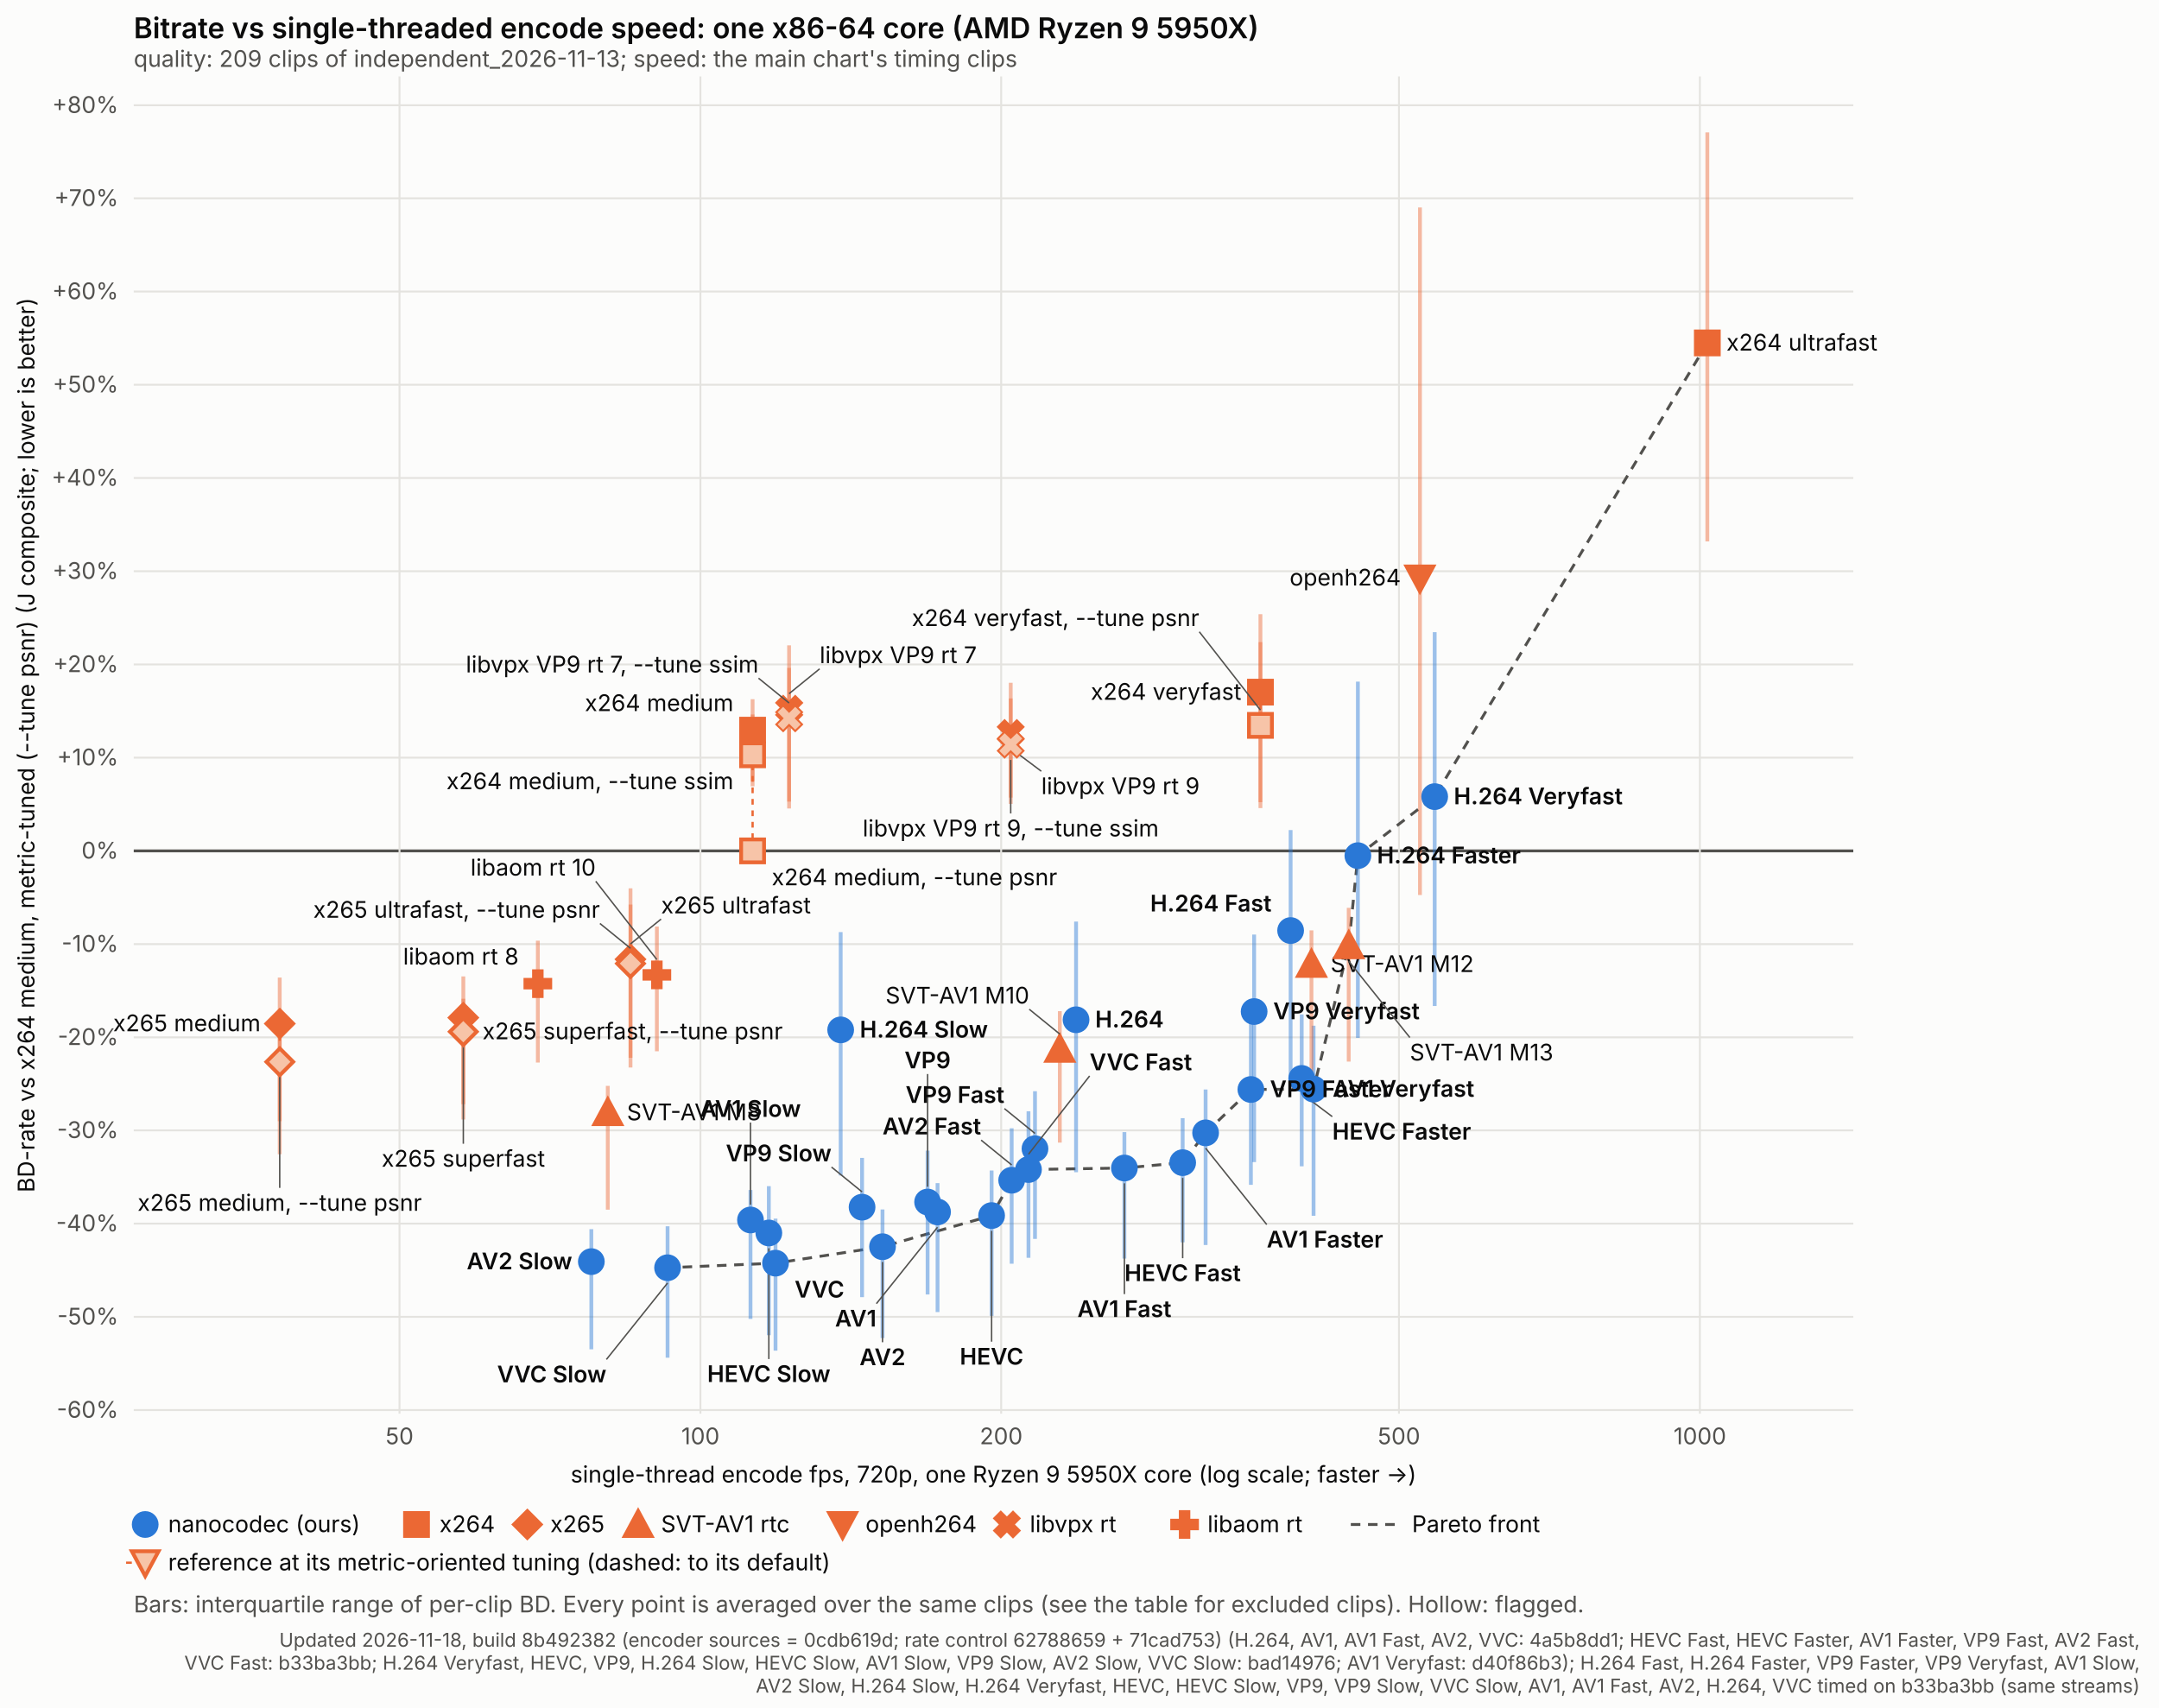
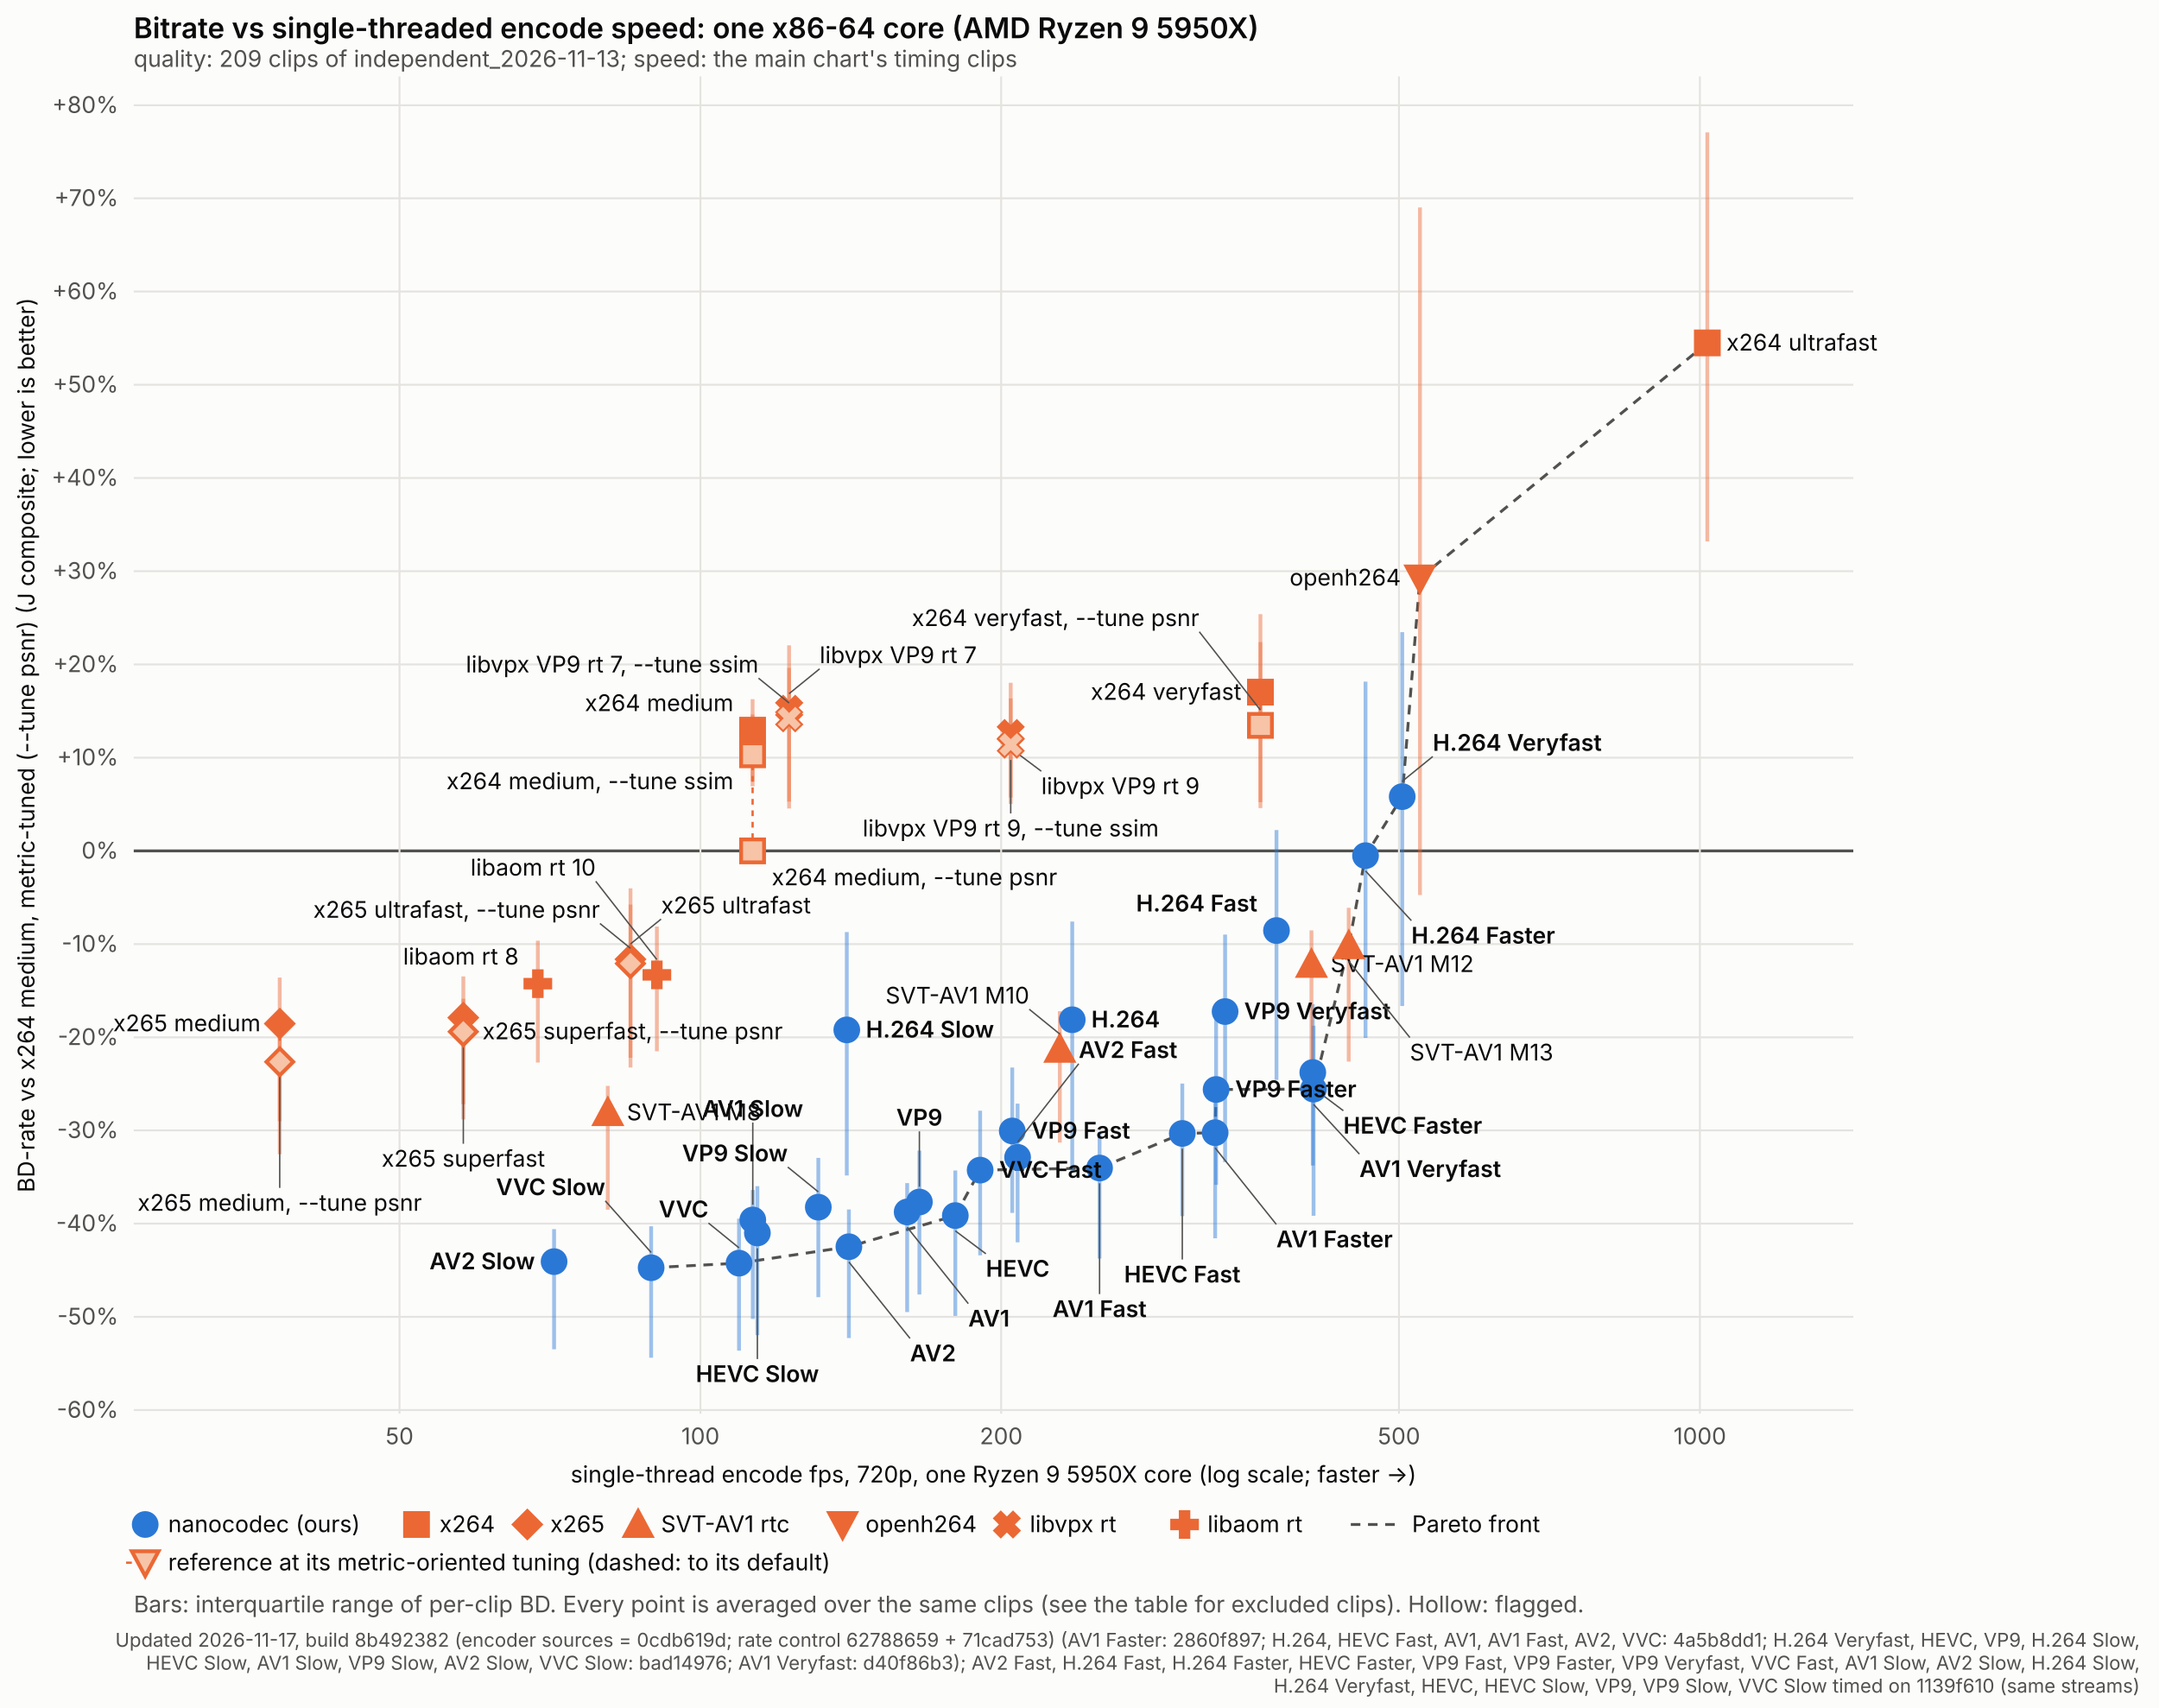
<svg xmlns="http://www.w3.org/2000/svg" viewBox="0 0 1130 894" width="1130" height="894" font-family="system-ui, -apple-system, Segoe UI, sans-serif" font-size="12">
  <rect width="1130" height="894" fill="#fcfcfb" />
  <text x="70" y="20" font-size="15" font-weight="600" fill="#0b0b0b">Bitrate vs single-threaded encode speed: one x86-64 core (AMD Ryzen 9 5950X)</text>
  <text x="70" y="35" fill="#52514e">quality: 209 clips of independent_2026-11-13; speed: the main chart's timing clips</text>
  <line x1="70" x2="970" y1="738.1" y2="738.1" stroke="#e4e3df" stroke-width="1" />
  <text x="62" y="742.1" text-anchor="end" fill="#52514e">-60%</text>
  <line x1="70" x2="970" y1="689.3" y2="689.3" stroke="#e4e3df" stroke-width="1" />
  <text x="62" y="693.3" text-anchor="end" fill="#52514e">-50%</text>
  <line x1="70" x2="970" y1="640.5" y2="640.5" stroke="#e4e3df" stroke-width="1" />
  <text x="62" y="644.5" text-anchor="end" fill="#52514e">-40%</text>
  <line x1="70" x2="970" y1="591.7" y2="591.7" stroke="#e4e3df" stroke-width="1" />
  <text x="62" y="595.7" text-anchor="end" fill="#52514e">-30%</text>
  <line x1="70" x2="970" y1="543.0" y2="543.0" stroke="#e4e3df" stroke-width="1" />
  <text x="62" y="547.0" text-anchor="end" fill="#52514e">-20%</text>
  <line x1="70" x2="970" y1="494.2" y2="494.2" stroke="#e4e3df" stroke-width="1" />
  <text x="62" y="498.2" text-anchor="end" fill="#52514e">-10%</text>
  <line x1="70" x2="970" y1="445.4" y2="445.4" stroke="#52514e" stroke-width="1.5" />
  <text x="62" y="449.4" text-anchor="end" fill="#52514e">0%</text>
  <line x1="70" x2="970" y1="396.6" y2="396.6" stroke="#e4e3df" stroke-width="1" />
  <text x="62" y="400.6" text-anchor="end" fill="#52514e">+10%</text>
  <line x1="70" x2="970" y1="347.8" y2="347.8" stroke="#e4e3df" stroke-width="1" />
  <text x="62" y="351.8" text-anchor="end" fill="#52514e">+20%</text>
  <line x1="70" x2="970" y1="299.0" y2="299.0" stroke="#e4e3df" stroke-width="1" />
  <text x="62" y="303.0" text-anchor="end" fill="#52514e">+30%</text>
  <line x1="70" x2="970" y1="250.2" y2="250.2" stroke="#e4e3df" stroke-width="1" />
  <text x="62" y="254.2" text-anchor="end" fill="#52514e">+40%</text>
  <line x1="70" x2="970" y1="201.4" y2="201.4" stroke="#e4e3df" stroke-width="1" />
  <text x="62" y="205.4" text-anchor="end" fill="#52514e">+50%</text>
  <line x1="70" x2="970" y1="152.6" y2="152.6" stroke="#e4e3df" stroke-width="1" />
  <text x="62" y="156.6" text-anchor="end" fill="#52514e">+60%</text>
  <line x1="70" x2="970" y1="103.8" y2="103.8" stroke="#e4e3df" stroke-width="1" />
  <text x="62" y="107.8" text-anchor="end" fill="#52514e">+70%</text>
  <line x1="70" x2="970" y1="55.1" y2="55.1" stroke="#e4e3df" stroke-width="1" />
  <text x="62" y="59.1" text-anchor="end" fill="#52514e">+80%</text>
  <line x1="209.1" x2="209.1" y1="40" y2="740" stroke="#e4e3df" />
  <text x="209.1" y="756" text-anchor="middle" fill="#52514e">50</text>
  <line x1="366.6" x2="366.6" y1="40" y2="740" stroke="#e4e3df" />
  <text x="366.6" y="756" text-anchor="middle" fill="#52514e">100</text>
  <line x1="524.0" x2="524.0" y1="40" y2="740" stroke="#e4e3df" />
  <text x="524.0" y="756" text-anchor="middle" fill="#52514e">200</text>
  <line x1="732.2" x2="732.2" y1="40" y2="740" stroke="#e4e3df" />
  <text x="732.2" y="756" text-anchor="middle" fill="#52514e">500</text>
  <line x1="889.7" x2="889.7" y1="40" y2="740" stroke="#e4e3df" />
  <text x="889.7" y="756" text-anchor="middle" fill="#52514e">1000</text>
  <text x="520.0" y="776" text-anchor="middle" fill="#0b0b0b">single-thread encode fps, 720p, one Ryzen 9 5950X core (log scale; faster →)</text>
  <text transform="translate(18,390.0) rotate(-90)" text-anchor="middle" fill="#0b0b0b">BD-rate vs x264 medium, metric-tuned (--tune psnr) (J composite; lower is better)</text>
-   <polyline points="893.6,179.5 750.9,417.0 710.7,447.9 705.9,495.1 687.5,570.1 654.7,570.3 631.0,593.0 619.0,608.6 588.5,611.4 538.3,612.2 529.5,617.8 519.0,636.3 461.9,652.6 405.9,661.2 349.4,663.6" fill="none" stroke="#52514e" stroke-width="1.5" stroke-dasharray="5 4" />
+   <polyline points="893.6,179.5 743.2,302.5 733.9,417.0 714.7,447.9 705.9,495.1 687.5,570.1 636.5,570.3 636.0,592.9 618.8,593.3 575.5,611.4 513.0,612.5 500.0,636.3 444.3,652.6 386.8,661.2 340.8,663.6" fill="none" stroke="#52514e" stroke-width="1.5" stroke-dasharray="5 4" />
  <line x1="393.9" y1="382.2" x2="393.9" y2="445.4" stroke="#eb6834" stroke-width="1.2" stroke-dasharray="3 3" />
  <line x1="659.7" y1="362.3" x2="659.7" y2="379.7" stroke="#eb6834" stroke-width="1.2" stroke-dasharray="3 3" />
  <line x1="393.9" y1="382.2" x2="393.9" y2="395.1" stroke="#eb6834" stroke-width="1.2" stroke-dasharray="3 3" />
  <line x1="330.0" y1="502.1" x2="330.0" y2="504.4" stroke="#eb6834" stroke-width="1.2" stroke-dasharray="3 3" />
  <line x1="242.5" y1="532.7" x2="242.5" y2="540.0" stroke="#eb6834" stroke-width="1.2" stroke-dasharray="3 3" />
  <line x1="146.4" y1="535.8" x2="146.4" y2="555.8" stroke="#eb6834" stroke-width="1.2" stroke-dasharray="3 3" />
  <line x1="413.0" y1="371.1" x2="413.0" y2="376.0" stroke="#eb6834" stroke-width="1.2" stroke-dasharray="3 3" />
  <line x1="529.0" y1="383.7" x2="529.0" y2="389.8" stroke="#eb6834" stroke-width="1.2" stroke-dasharray="3 3" />
  <line x1="393.9" x2="393.9" y1="445.4" y2="445.4" stroke="#eb6834" stroke-opacity="0.45" stroke-width="2" />
  <line x1="393.9" x2="393.9" y1="409.0" y2="366.0" stroke="#eb6834" stroke-opacity="0.45" stroke-width="2" />
-   <line x1="440.0" x2="440.0" y1="615.3" y2="487.9" stroke="#2a78d6" stroke-opacity="0.45" stroke-width="2" />
-   <line x1="563.2" x2="563.2" y1="613.6" y2="482.4" stroke="#2a78d6" stroke-opacity="0.45" stroke-width="2" />
-   <line x1="675.5" x2="675.5" y1="565.3" y2="434.5" stroke="#2a78d6" stroke-opacity="0.45" stroke-width="2" />
-   <line x1="710.7" x2="710.7" y1="543.3" y2="356.8" stroke="#2a78d6" stroke-opacity="0.45" stroke-width="2" />
-   <line x1="750.9" x2="750.9" y1="526.6" y2="330.9" stroke="#2a78d6" stroke-opacity="0.45" stroke-width="2" />
-   <line x1="402.4" x2="402.4" y1="698.9" y2="620.9" stroke="#2a78d6" stroke-opacity="0.45" stroke-width="2" />
-   <line x1="519.0" x2="519.0" y1="688.8" y2="612.7" stroke="#2a78d6" stroke-opacity="0.45" stroke-width="2" />
-   <line x1="619.0" x2="619.0" y1="650.3" y2="585.3" stroke="#2a78d6" stroke-opacity="0.45" stroke-width="2" />
-   <line x1="681.3" x2="681.3" y1="610.5" y2="531.0" stroke="#2a78d6" stroke-opacity="0.45" stroke-width="2" />
-   <line x1="392.8" x2="392.8" y1="690.4" y2="622.9" stroke="#2a78d6" stroke-opacity="0.45" stroke-width="2" />
-   <line x1="490.7" x2="490.7" y1="686.8" y2="619.3" stroke="#2a78d6" stroke-opacity="0.45" stroke-width="2" />
-   <line x1="588.5" x2="588.5" y1="658.8" y2="592.6" stroke="#2a78d6" stroke-opacity="0.45" stroke-width="2" />
-   <line x1="631.0" x2="631.0" y1="651.7" y2="570.3" stroke="#2a78d6" stroke-opacity="0.45" stroke-width="2" />
+   <line x1="443.2" x2="443.2" y1="615.3" y2="487.9" stroke="#2a78d6" stroke-opacity="0.45" stroke-width="2" />
+   <line x1="561.2" x2="561.2" y1="613.6" y2="482.4" stroke="#2a78d6" stroke-opacity="0.45" stroke-width="2" />
+   <line x1="668.1" x2="668.1" y1="565.3" y2="434.5" stroke="#2a78d6" stroke-opacity="0.45" stroke-width="2" />
+   <line x1="714.7" x2="714.7" y1="543.3" y2="356.8" stroke="#2a78d6" stroke-opacity="0.45" stroke-width="2" />
+   <line x1="733.9" x2="733.9" y1="526.6" y2="330.9" stroke="#2a78d6" stroke-opacity="0.45" stroke-width="2" />
+   <line x1="396.4" x2="396.4" y1="698.9" y2="620.9" stroke="#2a78d6" stroke-opacity="0.45" stroke-width="2" />
+   <line x1="500.0" x2="500.0" y1="688.8" y2="612.7" stroke="#2a78d6" stroke-opacity="0.45" stroke-width="2" />
+   <line x1="618.8" x2="618.8" y1="636.6" y2="567.2" stroke="#2a78d6" stroke-opacity="0.45" stroke-width="2" />
+   <line x1="687.1" x2="687.1" y1="610.1" y2="525.6" stroke="#2a78d6" stroke-opacity="0.45" stroke-width="2" />
+   <line x1="394.0" x2="394.0" y1="690.4" y2="622.9" stroke="#2a78d6" stroke-opacity="0.45" stroke-width="2" />
+   <line x1="474.8" x2="474.8" y1="686.8" y2="619.3" stroke="#2a78d6" stroke-opacity="0.45" stroke-width="2" />
+   <line x1="575.5" x2="575.5" y1="658.8" y2="592.6" stroke="#2a78d6" stroke-opacity="0.45" stroke-width="2" />
+   <line x1="636.0" x2="636.0" y1="648.2" y2="571.9" stroke="#2a78d6" stroke-opacity="0.45" stroke-width="2" />
  <line x1="687.5" x2="687.5" y1="636.4" y2="536.9" stroke="#2a78d6" stroke-opacity="0.45" stroke-width="2" />
-   <line x1="451.2" x2="451.2" y1="679.0" y2="606.1" stroke="#2a78d6" stroke-opacity="0.45" stroke-width="2" />
-   <line x1="485.5" x2="485.5" y1="677.6" y2="602.3" stroke="#2a78d6" stroke-opacity="0.45" stroke-width="2" />
-   <line x1="541.7" x2="541.7" y1="648.5" y2="571.2" stroke="#2a78d6" stroke-opacity="0.45" stroke-width="2" />
-   <line x1="654.7" x2="654.7" y1="620.2" y2="530.5" stroke="#2a78d6" stroke-opacity="0.45" stroke-width="2" />
-   <line x1="656.4" x2="656.4" y1="608.3" y2="489.2" stroke="#2a78d6" stroke-opacity="0.45" stroke-width="2" />
-   <line x1="309.5" x2="309.5" y1="706.3" y2="643.4" stroke="#2a78d6" stroke-opacity="0.45" stroke-width="2" />
-   <line x1="461.9" x2="461.9" y1="700.4" y2="633.1" stroke="#2a78d6" stroke-opacity="0.45" stroke-width="2" />
-   <line x1="529.5" x2="529.5" y1="661.5" y2="590.6" stroke="#2a78d6" stroke-opacity="0.45" stroke-width="2" />
-   <line x1="349.4" x2="349.4" y1="710.7" y2="641.9" stroke="#2a78d6" stroke-opacity="0.45" stroke-width="2" />
-   <line x1="405.9" x2="405.9" y1="707.0" y2="637.9" stroke="#2a78d6" stroke-opacity="0.45" stroke-width="2" />
-   <line x1="538.3" x2="538.3" y1="658.4" y2="581.7" stroke="#2a78d6" stroke-opacity="0.45" stroke-width="2" />
+   <line x1="428.3" x2="428.3" y1="679.0" y2="606.1" stroke="#2a78d6" stroke-opacity="0.45" stroke-width="2" />
+   <line x1="481.2" x2="481.2" y1="677.6" y2="602.3" stroke="#2a78d6" stroke-opacity="0.45" stroke-width="2" />
+   <line x1="529.8" x2="529.8" y1="634.9" y2="558.8" stroke="#2a78d6" stroke-opacity="0.45" stroke-width="2" />
+   <line x1="636.5" x2="636.5" y1="620.2" y2="530.5" stroke="#2a78d6" stroke-opacity="0.45" stroke-width="2" />
+   <line x1="641.2" x2="641.2" y1="608.3" y2="489.2" stroke="#2a78d6" stroke-opacity="0.45" stroke-width="2" />
+   <line x1="290.0" x2="290.0" y1="706.3" y2="643.4" stroke="#2a78d6" stroke-opacity="0.45" stroke-width="2" />
+   <line x1="444.3" x2="444.3" y1="700.4" y2="633.1" stroke="#2a78d6" stroke-opacity="0.45" stroke-width="2" />
+   <line x1="532.6" x2="532.6" y1="650.3" y2="577.7" stroke="#2a78d6" stroke-opacity="0.45" stroke-width="2" />
+   <line x1="340.8" x2="340.8" y1="710.7" y2="641.9" stroke="#2a78d6" stroke-opacity="0.45" stroke-width="2" />
+   <line x1="386.8" x2="386.8" y1="707.0" y2="637.9" stroke="#2a78d6" stroke-opacity="0.45" stroke-width="2" />
+   <line x1="513.0" x2="513.0" y1="657.1" y2="581.4" stroke="#2a78d6" stroke-opacity="0.45" stroke-width="2" />
  <line x1="743.2" x2="743.2" y1="468.5" y2="108.6" stroke="#eb6834" stroke-opacity="0.45" stroke-width="2" />
  <line x1="893.6" x2="893.6" y1="283.4" y2="69.3" stroke="#eb6834" stroke-opacity="0.45" stroke-width="2" />
  <line x1="659.7" x2="659.7" y1="419.9" y2="321.5" stroke="#eb6834" stroke-opacity="0.45" stroke-width="2" />
  <line x1="330.0" x2="330.0" y1="553.7" y2="465.0" stroke="#eb6834" stroke-opacity="0.45" stroke-width="2" />
  <line x1="242.5" x2="242.5" y1="578.0" y2="511.1" stroke="#eb6834" stroke-opacity="0.45" stroke-width="2" />
  <line x1="146.4" x2="146.4" y1="586.9" y2="511.7" stroke="#eb6834" stroke-opacity="0.45" stroke-width="2" />
  <line x1="318.1" x2="318.1" y1="633.2" y2="568.4" stroke="#eb6834" stroke-opacity="0.45" stroke-width="2" />
  <line x1="554.7" x2="554.7" y1="598.1" y2="529.3" stroke="#eb6834" stroke-opacity="0.45" stroke-width="2" />
  <line x1="686.4" x2="686.4" y1="561.5" y2="487.0" stroke="#eb6834" stroke-opacity="0.45" stroke-width="2" />
  <line x1="705.9" x2="705.9" y1="555.7" y2="475.2" stroke="#eb6834" stroke-opacity="0.45" stroke-width="2" />
  <line x1="413.0" x2="413.0" y1="419.6" y2="337.8" stroke="#eb6834" stroke-opacity="0.45" stroke-width="2" />
  <line x1="529.0" x2="529.0" y1="417.5" y2="357.4" stroke="#eb6834" stroke-opacity="0.45" stroke-width="2" />
  <line x1="281.5" x2="281.5" y1="556.2" y2="492.4" stroke="#eb6834" stroke-opacity="0.45" stroke-width="2" />
  <line x1="343.8" x2="343.8" y1="550.3" y2="485.0" stroke="#eb6834" stroke-opacity="0.45" stroke-width="2" />
  <line x1="659.7" x2="659.7" y1="423.0" y2="336.1" stroke="#eb6834" stroke-opacity="0.45" stroke-width="2" />
  <line x1="393.9" x2="393.9" y1="411.6" y2="374.0" stroke="#eb6834" stroke-opacity="0.45" stroke-width="2" />
  <line x1="330.0" x2="330.0" y1="558.8" y2="473.5" stroke="#eb6834" stroke-opacity="0.45" stroke-width="2" />
  <line x1="242.5" x2="242.5" y1="586.0" y2="522.8" stroke="#eb6834" stroke-opacity="0.45" stroke-width="2" />
  <line x1="146.4" x2="146.4" y1="604.2" y2="533.5" stroke="#eb6834" stroke-opacity="0.45" stroke-width="2" />
  <line x1="413.0" x2="413.0" y1="423.2" y2="349.6" stroke="#eb6834" stroke-opacity="0.45" stroke-width="2" />
  <line x1="529.0" x2="529.0" y1="420.8" y2="365.6" stroke="#eb6834" stroke-opacity="0.45" stroke-width="2" />
  <g>
    <rect x="387.9" y="439.4" width="12" height="12" fill="#f7c4a8" stroke="#eb6834" stroke-width="2" />
  </g>
  <text x="403.9" y="463.4" text-anchor="start" fill="#0b0b0b">x264 medium, --tune psnr</text>
  <g>
    <rect x="387.9" y="376.2" width="12" height="12" fill="#eb6834" stroke="#eb6834" stroke-width="2" />
  </g>
  <text x="383.9" y="372.2" text-anchor="end" fill="#0b0b0b">x264 medium</text>
  <g>
-     <circle cx="440.0" cy="539.1" r="6" fill="#2a78d6" stroke="#2a78d6" stroke-width="2" />
-   </g>
-   <text x="450.0" y="543.1" text-anchor="start" fill="#0b0b0b" font-weight="600">H.264 Slow</text>
-   <g>
-     <circle cx="563.2" cy="533.8" r="6" fill="#2a78d6" stroke="#2a78d6" stroke-width="2" />
-   </g>
-   <text x="573.2" y="537.8" text-anchor="start" fill="#0b0b0b" font-weight="600">H.264</text>
-   <g>
-     <circle cx="675.5" cy="487.1" r="6" fill="#2a78d6" stroke="#2a78d6" stroke-width="2" />
-   </g>
-   <text x="665.5" y="477.1" text-anchor="end" fill="#0b0b0b" font-weight="600">H.264 Fast</text>
-   <g>
-     <circle cx="710.7" cy="447.9" r="6" fill="#2a78d6" stroke="#2a78d6" stroke-width="2" />
-   </g>
-   <text x="720.7" y="451.9" text-anchor="start" fill="#0b0b0b" font-weight="600">H.264 Faster</text>
-   <g>
-     <circle cx="750.9" cy="417.0" r="6" fill="#2a78d6" stroke="#2a78d6" stroke-width="2" />
-   </g>
-   <text x="760.9" y="421.0" text-anchor="start" fill="#0b0b0b" font-weight="600">H.264 Veryfast</text>
-   <g>
-     <circle cx="402.4" cy="645.4" r="6" fill="#2a78d6" stroke="#2a78d6" stroke-width="2" />
-   </g>
-   <line x1="402.4" y1="653.4" x2="402.4" y2="711.4" stroke="#52514e" stroke-width="0.75" />
-   <text x="402.4" y="723.4" text-anchor="middle" fill="#0b0b0b" font-weight="600">HEVC Slow</text>
-   <g>
-     <circle cx="519.0" cy="636.3" r="6" fill="#2a78d6" stroke="#2a78d6" stroke-width="2" />
-   </g>
-   <line x1="519.0" y1="644.3" x2="519.0" y2="702.3" stroke="#52514e" stroke-width="0.75" />
-   <text x="519.0" y="714.3" text-anchor="middle" fill="#0b0b0b" font-weight="600">HEVC</text>
-   <g>
-     <circle cx="619.0" cy="608.6" r="6" fill="#2a78d6" stroke="#2a78d6" stroke-width="2" />
-   </g>
-   <line x1="619.0" y1="616.6" x2="619.0" y2="658.6" stroke="#52514e" stroke-width="0.75" />
-   <text x="619.0" y="670.6" text-anchor="middle" fill="#0b0b0b" font-weight="600">HEVC Fast</text>
-   <g>
-     <circle cx="681.3" cy="564.5" r="6" fill="#2a78d6" stroke="#2a78d6" stroke-width="2" />
-   </g>
-   <line x1="681.3" y1="572.5" x2="697.3" y2="584.5" stroke="#52514e" stroke-width="0.75" />
-   <text x="697.3" y="596.5" text-anchor="start" fill="#0b0b0b" font-weight="600">HEVC Faster</text>
-   <g>
-     <circle cx="392.8" cy="638.6" r="6" fill="#2a78d6" stroke="#2a78d6" stroke-width="2" />
-   </g>
-   <line x1="392.8" y1="630.6" x2="392.8" y2="587.6" stroke="#52514e" stroke-width="0.75" />
-   <text x="392.8" y="584.6" text-anchor="middle" fill="#0b0b0b" font-weight="600">AV1 Slow</text>
-   <g>
-     <circle cx="490.7" cy="634.4" r="6" fill="#2a78d6" stroke="#2a78d6" stroke-width="2" />
-   </g>
-   <line x1="490.7" y1="642.4" x2="458.7" y2="682.4" stroke="#52514e" stroke-width="0.75" />
-   <text x="458.7" y="694.4" text-anchor="end" fill="#0b0b0b" font-weight="600">AV1</text>
-   <g>
-     <circle cx="588.5" cy="611.4" r="6" fill="#2a78d6" stroke="#2a78d6" stroke-width="2" />
-   </g>
-   <line x1="588.5" y1="619.4" x2="588.5" y2="677.4" stroke="#52514e" stroke-width="0.75" />
-   <text x="588.5" y="689.4" text-anchor="middle" fill="#0b0b0b" font-weight="600">AV1 Fast</text>
-   <g>
-     <circle cx="631.0" cy="593.0" r="6" fill="#2a78d6" stroke="#2a78d6" stroke-width="2" />
-   </g>
-   <line x1="631.0" y1="601.0" x2="663.0" y2="641.0" stroke="#52514e" stroke-width="0.75" />
-   <text x="663.0" y="653.0" text-anchor="start" fill="#0b0b0b" font-weight="600">AV1 Faster</text>
+     <circle cx="443.2" cy="539.1" r="6" fill="#2a78d6" stroke="#2a78d6" stroke-width="2" />
+   </g>
+   <text x="453.2" y="543.1" text-anchor="start" fill="#0b0b0b" font-weight="600">H.264 Slow</text>
+   <g>
+     <circle cx="561.2" cy="533.8" r="6" fill="#2a78d6" stroke="#2a78d6" stroke-width="2" />
+   </g>
+   <text x="571.2" y="537.8" text-anchor="start" fill="#0b0b0b" font-weight="600">H.264</text>
+   <g>
+     <circle cx="668.1" cy="487.1" r="6" fill="#2a78d6" stroke="#2a78d6" stroke-width="2" />
+   </g>
+   <text x="658.1" y="477.1" text-anchor="end" fill="#0b0b0b" font-weight="600">H.264 Fast</text>
+   <g>
+     <circle cx="714.7" cy="447.9" r="6" fill="#2a78d6" stroke="#2a78d6" stroke-width="2" />
+   </g>
+   <line x1="714.7" y1="455.9" x2="738.7" y2="481.9" stroke="#52514e" stroke-width="0.75" />
+   <text x="738.7" y="493.9" text-anchor="start" fill="#0b0b0b" font-weight="600">H.264 Faster</text>
+   <g>
+     <circle cx="733.9" cy="417.0" r="6" fill="#2a78d6" stroke="#2a78d6" stroke-width="2" />
+   </g>
+   <line x1="733.9" y1="409.0" x2="749.9" y2="396.0" stroke="#52514e" stroke-width="0.75" />
+   <text x="749.9" y="393.0" text-anchor="start" fill="#0b0b0b" font-weight="600">H.264 Veryfast</text>
+   <g>
+     <circle cx="396.4" cy="645.4" r="6" fill="#2a78d6" stroke="#2a78d6" stroke-width="2" />
+   </g>
+   <line x1="396.4" y1="653.4" x2="396.4" y2="711.4" stroke="#52514e" stroke-width="0.75" />
+   <text x="396.4" y="723.4" text-anchor="middle" fill="#0b0b0b" font-weight="600">HEVC Slow</text>
+   <g>
+     <circle cx="500.0" cy="636.3" r="6" fill="#2a78d6" stroke="#2a78d6" stroke-width="2" />
+   </g>
+   <line x1="500.0" y1="644.3" x2="516.0" y2="656.3" stroke="#52514e" stroke-width="0.75" />
+   <text x="516.0" y="668.3" text-anchor="start" fill="#0b0b0b" font-weight="600">HEVC</text>
+   <g>
+     <circle cx="618.8" cy="593.3" r="6" fill="#2a78d6" stroke="#2a78d6" stroke-width="2" />
+   </g>
+   <line x1="618.8" y1="601.3" x2="618.8" y2="659.3" stroke="#52514e" stroke-width="0.75" />
+   <text x="618.8" y="671.3" text-anchor="middle" fill="#0b0b0b" font-weight="600">HEVC Fast</text>
+   <g>
+     <circle cx="687.1" cy="561.4" r="6" fill="#2a78d6" stroke="#2a78d6" stroke-width="2" />
+   </g>
+   <line x1="687.1" y1="569.4" x2="703.1" y2="581.4" stroke="#52514e" stroke-width="0.75" />
+   <text x="703.1" y="593.4" text-anchor="start" fill="#0b0b0b" font-weight="600">HEVC Faster</text>
+   <g>
+     <circle cx="394.0" cy="638.6" r="6" fill="#2a78d6" stroke="#2a78d6" stroke-width="2" />
+   </g>
+   <line x1="394.0" y1="630.6" x2="394.0" y2="587.6" stroke="#52514e" stroke-width="0.75" />
+   <text x="394.0" y="584.6" text-anchor="middle" fill="#0b0b0b" font-weight="600">AV1 Slow</text>
+   <g>
+     <circle cx="474.8" cy="634.4" r="6" fill="#2a78d6" stroke="#2a78d6" stroke-width="2" />
+   </g>
+   <line x1="474.8" y1="642.4" x2="506.8" y2="682.4" stroke="#52514e" stroke-width="0.75" />
+   <text x="506.8" y="694.4" text-anchor="start" fill="#0b0b0b" font-weight="600">AV1</text>
+   <g>
+     <circle cx="575.5" cy="611.4" r="6" fill="#2a78d6" stroke="#2a78d6" stroke-width="2" />
+   </g>
+   <line x1="575.5" y1="619.4" x2="575.5" y2="677.4" stroke="#52514e" stroke-width="0.75" />
+   <text x="575.5" y="689.4" text-anchor="middle" fill="#0b0b0b" font-weight="600">AV1 Fast</text>
+   <g>
+     <circle cx="636.0" cy="592.9" r="6" fill="#2a78d6" stroke="#2a78d6" stroke-width="2" />
+   </g>
+   <line x1="636.0" y1="600.9" x2="668.0" y2="640.9" stroke="#52514e" stroke-width="0.75" />
+   <text x="668.0" y="652.9" text-anchor="start" fill="#0b0b0b" font-weight="600">AV1 Faster</text>
  <g>
    <circle cx="687.5" cy="570.1" r="6" fill="#2a78d6" stroke="#2a78d6" stroke-width="2" />
  </g>
-   <text x="697.5" y="574.1" text-anchor="start" fill="#0b0b0b" font-weight="600">AV1 Veryfast</text>
-   <g>
-     <circle cx="451.2" cy="631.9" r="6" fill="#2a78d6" stroke="#2a78d6" stroke-width="2" />
-   </g>
-   <line x1="451.2" y1="623.9" x2="435.2" y2="610.9" stroke="#52514e" stroke-width="0.75" />
-   <text x="435.2" y="607.9" text-anchor="end" fill="#0b0b0b" font-weight="600">VP9 Slow</text>
-   <g>
-     <circle cx="485.5" cy="629.2" r="6" fill="#2a78d6" stroke="#2a78d6" stroke-width="2" />
-   </g>
-   <line x1="485.5" y1="621.2" x2="485.5" y2="562.2" stroke="#52514e" stroke-width="0.75" />
-   <text x="485.5" y="559.2" text-anchor="middle" fill="#0b0b0b" font-weight="600">VP9</text>
-   <g>
-     <circle cx="541.7" cy="601.3" r="6" fill="#2a78d6" stroke="#2a78d6" stroke-width="2" />
-   </g>
-   <line x1="541.7" y1="593.3" x2="525.7" y2="580.3" stroke="#52514e" stroke-width="0.75" />
-   <text x="525.7" y="577.3" text-anchor="end" fill="#0b0b0b" font-weight="600">VP9 Fast</text>
-   <g>
-     <circle cx="654.7" cy="570.3" r="6" fill="#2a78d6" stroke="#2a78d6" stroke-width="2" />
-   </g>
-   <text x="664.7" y="574.3" text-anchor="start" fill="#0b0b0b" font-weight="600">VP9 Faster</text>
-   <g>
-     <circle cx="656.4" cy="529.5" r="6" fill="#2a78d6" stroke="#2a78d6" stroke-width="2" />
-   </g>
-   <text x="666.4" y="533.5" text-anchor="start" fill="#0b0b0b" font-weight="600">VP9 Veryfast</text>
-   <g>
-     <circle cx="309.5" cy="660.4" r="6" fill="#2a78d6" stroke="#2a78d6" stroke-width="2" />
-   </g>
-   <text x="299.5" y="664.4" text-anchor="end" fill="#0b0b0b" font-weight="600">AV2 Slow</text>
-   <g>
-     <circle cx="461.9" cy="652.6" r="6" fill="#2a78d6" stroke="#2a78d6" stroke-width="2" />
-   </g>
-   <line x1="461.9" y1="660.6" x2="461.9" y2="702.6" stroke="#52514e" stroke-width="0.75" />
-   <text x="461.9" y="714.6" text-anchor="middle" fill="#0b0b0b" font-weight="600">AV2</text>
-   <g>
-     <circle cx="529.5" cy="617.8" r="6" fill="#2a78d6" stroke="#2a78d6" stroke-width="2" />
-   </g>
-   <line x1="529.5" y1="609.8" x2="513.5" y2="596.8" stroke="#52514e" stroke-width="0.75" />
-   <text x="513.5" y="593.8" text-anchor="end" fill="#0b0b0b" font-weight="600">AV2 Fast</text>
-   <g>
-     <circle cx="349.4" cy="663.6" r="6" fill="#2a78d6" stroke="#2a78d6" stroke-width="2" />
-   </g>
-   <line x1="349.4" y1="671.6" x2="317.4" y2="711.6" stroke="#52514e" stroke-width="0.75" />
-   <text x="317.4" y="723.6" text-anchor="end" fill="#0b0b0b" font-weight="600">VVC Slow</text>
-   <g>
-     <circle cx="405.9" cy="661.2" r="6" fill="#2a78d6" stroke="#2a78d6" stroke-width="2" />
-   </g>
-   <text x="415.9" y="679.2" text-anchor="start" fill="#0b0b0b" font-weight="600">VVC</text>
-   <g>
-     <circle cx="538.3" cy="612.2" r="6" fill="#2a78d6" stroke="#2a78d6" stroke-width="2" />
-   </g>
-   <line x1="538.3" y1="604.2" x2="570.3" y2="563.2" stroke="#52514e" stroke-width="0.75" />
-   <text x="570.3" y="560.2" text-anchor="start" fill="#0b0b0b" font-weight="600">VVC Fast</text>
+   <line x1="687.5" y1="578.1" x2="711.5" y2="604.1" stroke="#52514e" stroke-width="0.75" />
+   <text x="711.5" y="616.1" text-anchor="start" fill="#0b0b0b" font-weight="600">AV1 Veryfast</text>
+   <g>
+     <circle cx="428.3" cy="631.9" r="6" fill="#2a78d6" stroke="#2a78d6" stroke-width="2" />
+   </g>
+   <line x1="428.3" y1="623.9" x2="412.3" y2="610.9" stroke="#52514e" stroke-width="0.75" />
+   <text x="412.3" y="607.9" text-anchor="end" fill="#0b0b0b" font-weight="600">VP9 Slow</text>
+   <g>
+     <circle cx="481.2" cy="629.2" r="6" fill="#2a78d6" stroke="#2a78d6" stroke-width="2" />
+   </g>
+   <line x1="481.2" y1="621.2" x2="481.2" y2="592.2" stroke="#52514e" stroke-width="0.75" />
+   <text x="481.2" y="589.2" text-anchor="middle" fill="#0b0b0b" font-weight="600">VP9</text>
+   <g>
+     <circle cx="529.8" cy="592.0" r="6" fill="#2a78d6" stroke="#2a78d6" stroke-width="2" />
+   </g>
+   <text x="539.8" y="596.0" text-anchor="start" fill="#0b0b0b" font-weight="600">VP9 Fast</text>
+   <g>
+     <circle cx="636.5" cy="570.3" r="6" fill="#2a78d6" stroke="#2a78d6" stroke-width="2" />
+   </g>
+   <text x="646.5" y="574.3" text-anchor="start" fill="#0b0b0b" font-weight="600">VP9 Faster</text>
+   <g>
+     <circle cx="641.2" cy="529.5" r="6" fill="#2a78d6" stroke="#2a78d6" stroke-width="2" />
+   </g>
+   <text x="651.2" y="533.5" text-anchor="start" fill="#0b0b0b" font-weight="600">VP9 Veryfast</text>
+   <g>
+     <circle cx="290.0" cy="660.4" r="6" fill="#2a78d6" stroke="#2a78d6" stroke-width="2" />
+   </g>
+   <text x="280.0" y="664.4" text-anchor="end" fill="#0b0b0b" font-weight="600">AV2 Slow</text>
+   <g>
+     <circle cx="444.3" cy="652.6" r="6" fill="#2a78d6" stroke="#2a78d6" stroke-width="2" />
+   </g>
+   <line x1="444.3" y1="660.6" x2="476.3" y2="700.6" stroke="#52514e" stroke-width="0.75" />
+   <text x="476.3" y="712.6" text-anchor="start" fill="#0b0b0b" font-weight="600">AV2</text>
+   <g>
+     <circle cx="532.6" cy="605.8" r="6" fill="#2a78d6" stroke="#2a78d6" stroke-width="2" />
+   </g>
+   <line x1="532.6" y1="597.8" x2="564.6" y2="556.8" stroke="#52514e" stroke-width="0.75" />
+   <text x="564.6" y="553.8" text-anchor="start" fill="#0b0b0b" font-weight="600">AV2 Fast</text>
+   <g>
+     <circle cx="340.8" cy="663.6" r="6" fill="#2a78d6" stroke="#2a78d6" stroke-width="2" />
+   </g>
+   <line x1="340.8" y1="655.6" x2="316.8" y2="628.6" stroke="#52514e" stroke-width="0.75" />
+   <text x="316.8" y="625.6" text-anchor="end" fill="#0b0b0b" font-weight="600">VVC Slow</text>
+   <g>
+     <circle cx="386.8" cy="661.2" r="6" fill="#2a78d6" stroke="#2a78d6" stroke-width="2" />
+   </g>
+   <line x1="386.8" y1="653.2" x2="370.8" y2="640.2" stroke="#52514e" stroke-width="0.75" />
+   <text x="370.8" y="637.2" text-anchor="end" fill="#0b0b0b" font-weight="600">VVC</text>
+   <g>
+     <circle cx="513.0" cy="612.5" r="6" fill="#2a78d6" stroke="#2a78d6" stroke-width="2" />
+   </g>
+   <text x="523.0" y="616.5" text-anchor="start" fill="#0b0b0b" font-weight="600">VVC Fast</text>
  <g>
    <polygon points="743.171,309.512 750.171,296.512 736.171,296.512" fill="#eb6834" stroke="#eb6834" stroke-width="2" />
  </g>
  <text x="733.2" y="306.5" text-anchor="end" fill="#0b0b0b">openh264</text>
  <g>
    <rect x="887.6" y="173.5" width="12" height="12" fill="#eb6834" stroke="#eb6834" stroke-width="2" />
  </g>
  <text x="903.6" y="183.5" text-anchor="start" fill="#0b0b0b">x264 ultrafast</text>
  <g>
    <rect x="653.7" y="356.3" width="12" height="12" fill="#eb6834" stroke="#eb6834" stroke-width="2" />
  </g>
  <text x="649.7" y="366.3" text-anchor="end" fill="#0b0b0b">x264 veryfast</text>
  <g>
    <polygon points="329.978,495.134 336.978,502.134 329.978,509.134 322.978,502.134" fill="#eb6834" stroke="#eb6834" stroke-width="2" />
  </g>
  <line x1="330.0" y1="494.1" x2="346.0" y2="481.1" stroke="#52514e" stroke-width="0.75" />
  <text x="346.0" y="478.1" text-anchor="start" fill="#0b0b0b">x265 ultrafast</text>
  <g>
    <polygon points="242.489,525.704 249.489,532.704 242.489,539.704 235.489,532.704" fill="#eb6834" stroke="#eb6834" stroke-width="2" />
  </g>
  <line x1="242.5" y1="540.7" x2="242.5" y2="598.7" stroke="#52514e" stroke-width="0.75" />
  <text x="242.5" y="610.7" text-anchor="middle" fill="#0b0b0b">x265 superfast</text>
  <g>
    <polygon points="146.449,528.829 153.449,535.829 146.449,542.829 139.449,535.829" fill="#eb6834" stroke="#eb6834" stroke-width="2" />
  </g>
  <text x="136.4" y="539.8" text-anchor="end" fill="#0b0b0b">x265 medium</text>
  <g>
    <polygon points="318.125,575.439 325.125,588.439 311.125,588.439" fill="#eb6834" stroke="#eb6834" stroke-width="2" />
  </g>
  <text x="328.1" y="586.4" text-anchor="start" fill="#0b0b0b">SVT-AV1 M8</text>
  <g>
    <polygon points="554.706,542.289 561.706,555.289 547.706,555.289" fill="#eb6834" stroke="#eb6834" stroke-width="2" />
  </g>
  <line x1="554.7" y1="541.3" x2="538.7" y2="528.3" stroke="#52514e" stroke-width="0.75" />
  <text x="538.7" y="525.3" text-anchor="end" fill="#0b0b0b">SVT-AV1 M10</text>
  <g>
    <polygon points="686.399,497.84 693.399,510.84 679.399,510.84" fill="#eb6834" stroke="#eb6834" stroke-width="2" />
  </g>
  <text x="696.4" y="508.8" text-anchor="start" fill="#0b0b0b">SVT-AV1 M12</text>
  <g>
    <polygon points="705.948,488.091 712.948,501.091 698.948,501.091" fill="#eb6834" stroke="#eb6834" stroke-width="2" />
  </g>
  <line x1="705.9" y1="503.1" x2="737.9" y2="543.1" stroke="#52514e" stroke-width="0.75" />
  <text x="737.9" y="555.1" text-anchor="start" fill="#0b0b0b">SVT-AV1 M13</text>
  <g>
    <polygon points="416.2,364.3 419.8,367.9 416.6,371.1 419.8,374.2 416.2,377.8 413.0,374.6 409.9,377.8 406.3,374.2 409.5,371.1 406.3,367.9 409.9,364.3 413.0,367.5" fill="#eb6834" stroke="#eb6834" stroke-width="1" />
  </g>
  <line x1="413.0" y1="363.1" x2="429.0" y2="350.1" stroke="#52514e" stroke-width="0.75" />
  <text x="429.0" y="347.1" text-anchor="start" fill="#0b0b0b">libvpx VP9 rt 7</text>
  <g>
    <polygon points="532.2,377.0 535.7,380.5 532.5,383.7 535.7,386.9 532.2,390.4 529.0,387.2 525.8,390.4 522.3,386.9 525.5,383.7 522.3,380.5 525.8,377.0 529.0,380.2" fill="#eb6834" stroke="#eb6834" stroke-width="1" />
  </g>
  <line x1="529.0" y1="391.7" x2="545.0" y2="403.7" stroke="#52514e" stroke-width="0.75" />
  <text x="545.0" y="415.7" text-anchor="start" fill="#0b0b0b">libvpx VP9 rt 9</text>
  <g>
    <polygon points="279.0,507.9 284.0,507.9 284.0,512.4 288.5,512.4 288.5,517.4 284.0,517.4 284.0,521.9 279.0,521.9 279.0,517.4 274.5,517.4 274.5,512.4 279.0,512.4" fill="#eb6834" stroke="#eb6834" stroke-width="1" />
  </g>
  <text x="271.5" y="504.9" text-anchor="end" fill="#0b0b0b">libaom rt 8</text>
  <g>
    <polygon points="341.3,503.3 346.3,503.3 346.3,507.8 350.8,507.8 350.8,512.8 346.3,512.8 346.3,517.3 341.3,517.3 341.3,512.8 336.8,512.8 336.8,507.8 341.3,507.8" fill="#eb6834" stroke="#eb6834" stroke-width="1" />
  </g>
  <line x1="343.8" y1="502.3" x2="311.8" y2="461.3" stroke="#52514e" stroke-width="0.75" />
  <text x="311.8" y="458.3" text-anchor="end" fill="#0b0b0b">libaom rt 10</text>
  <g>
    <rect x="653.7" y="373.7" width="12" height="12" fill="#f7c4a8" stroke="#eb6834" stroke-width="2" />
  </g>
  <line x1="659.7" y1="371.7" x2="627.7" y2="330.7" stroke="#52514e" stroke-width="0.75" />
  <text x="627.7" y="327.7" text-anchor="end" fill="#0b0b0b">x264 veryfast, --tune psnr</text>
  <g>
    <rect x="387.9" y="389.1" width="12" height="12" fill="#f7c4a8" stroke="#eb6834" stroke-width="2" />
  </g>
  <text x="383.9" y="413.1" text-anchor="end" fill="#0b0b0b">x264 medium, --tune ssim</text>
  <g>
    <polygon points="329.978,497.352 336.978,504.352 329.978,511.352 322.978,504.352" fill="#f7c4a8" stroke="#eb6834" stroke-width="2" />
  </g>
  <line x1="330.0" y1="496.4" x2="314.0" y2="483.4" stroke="#52514e" stroke-width="0.75" />
  <text x="314.0" y="480.4" text-anchor="end" fill="#0b0b0b">x265 ultrafast, --tune psnr</text>
  <g>
    <polygon points="242.489,533.047 249.489,540.047 242.489,547.047 235.489,540.047" fill="#f7c4a8" stroke="#eb6834" stroke-width="2" />
  </g>
  <text x="252.5" y="544.0" text-anchor="start" fill="#0b0b0b">x265 superfast, --tune psnr</text>
  <g>
    <polygon points="146.449,548.817 153.449,555.817 146.449,562.817 139.449,555.817" fill="#f7c4a8" stroke="#eb6834" stroke-width="2" />
  </g>
  <line x1="146.4" y1="563.8" x2="146.4" y2="621.8" stroke="#52514e" stroke-width="0.75" />
  <text x="146.4" y="633.8" text-anchor="middle" fill="#0b0b0b">x265 medium, --tune psnr</text>
  <g>
    <polygon points="416.2,369.3 419.8,372.8 416.6,376.0 419.8,379.2 416.2,382.7 413.0,379.5 409.9,382.7 406.3,379.2 409.5,376.0 406.3,372.8 409.9,369.3 413.0,372.5" fill="#f7c4a8" stroke="#eb6834" stroke-width="1" />
  </g>
  <line x1="413.0" y1="368.0" x2="397.0" y2="355.0" stroke="#52514e" stroke-width="0.75" />
  <text x="397.0" y="352.0" text-anchor="end" fill="#0b0b0b">libvpx VP9 rt 7, --tune ssim</text>
  <g>
    <polygon points="532.2,383.1 535.7,386.6 532.5,389.8 535.7,393.0 532.2,396.5 529.0,393.3 525.8,396.5 522.3,393.0 525.5,389.8 522.3,386.6 525.8,383.1 529.0,386.2" fill="#f7c4a8" stroke="#eb6834" stroke-width="1" />
  </g>
  <line x1="529.0" y1="397.8" x2="529.0" y2="425.8" stroke="#52514e" stroke-width="0.75" />
  <text x="529.0" y="437.8" text-anchor="middle" fill="#0b0b0b">libvpx VP9 rt 9, --tune ssim</text>
  <circle cx="76.0" cy="798.0" r="6" fill="#2a78d6" stroke="#2a78d6" stroke-width="2" />
  <text x="88" y="802" fill="#0b0b0b">nanocodec (ours)</text>
  <rect x="212.0" y="792.0" width="12" height="12" fill="#eb6834" stroke="#eb6834" stroke-width="2" />
  <text x="230" y="802" fill="#0b0b0b">x264</text>
  <polygon points="276,791 283,798 276,805 269,798" fill="#eb6834" stroke="#eb6834" stroke-width="2" />
  <text x="288" y="802" fill="#0b0b0b">x265</text>
  <polygon points="334,791 341,804 327,804" fill="#eb6834" stroke="#eb6834" stroke-width="2" />
  <text x="346" y="802" fill="#0b0b0b">SVT-AV1 rtc</text>
  <polygon points="441,805 448,792 434,792" fill="#eb6834" stroke="#eb6834" stroke-width="2" />
  <text x="453" y="802" fill="#0b0b0b">openh264</text>
  <polygon points="530.2,791.3 533.7,794.8 530.5,798.0 533.7,801.2 530.2,804.7 527.0,801.5 523.8,804.7 520.3,801.2 523.5,798.0 520.3,794.8 523.8,791.3 527.0,794.5" fill="#eb6834" stroke="#eb6834" stroke-width="1" />
  <text x="539" y="802" fill="#0b0b0b">libvpx rt</text>
  <polygon points="617.5,791.0 622.5,791.0 622.5,795.5 627.0,795.5 627.0,800.5 622.5,800.5 622.5,805.0 617.5,805.0 617.5,800.5 613.0,800.5 613.0,795.5 617.5,795.5" fill="#eb6834" stroke="#eb6834" stroke-width="1" />
  <text x="632" y="802" fill="#0b0b0b">libaom rt</text>
  <line x1="707" x2="733" y1="798" y2="798" stroke="#52514e" stroke-width="1.5" stroke-dasharray="5 4" />
  <text x="739" y="802" fill="#0b0b0b">Pareto front</text>
  <line x1="66" x2="76" y1="818" y2="818" stroke="#eb6834" stroke-width="1.2" stroke-dasharray="3 3" />
  <polygon points="76,825 83,812 69,812" fill="#f7c4a8" stroke="#eb6834" stroke-width="2" />
  <text x="88" y="822" fill="#0b0b0b">reference at its metric-oriented tuning (dashed: to its default)</text>
  <text x="70" y="844" fill="#52514e">Bars: interquartile range of per-clip BD. Every point is averaged over the same clips (see the table for excluded clips). Hollow: flagged.</text>
-   <text x="1120" y="862" font-size="10" text-anchor="end" fill="#52514e">Updated 2026-11-18, build 8b492382 (encoder sources = 0cdb619d; rate control 62788659 + 71cad753) (H.264, AV1, AV1 Fast, AV2, VVC: 4a5b8dd1; HEVC Fast, HEVC Faster, AV1 Faster, VP9 Fast, AV2 Fast,</text>
-   <text x="1120" y="874" font-size="10" text-anchor="end" fill="#52514e">VVC Fast: b33ba3bb; H.264 Veryfast, HEVC, VP9, H.264 Slow, HEVC Slow, AV1 Slow, VP9 Slow, AV2 Slow, VVC Slow: bad14976; AV1 Veryfast: d40f86b3); H.264 Fast, H.264 Faster, VP9 Faster, VP9 Veryfast, AV1 Slow,</text>
-   <text x="1120" y="886" font-size="10" text-anchor="end" fill="#52514e">AV2 Slow, H.264 Slow, H.264 Veryfast, HEVC, HEVC Slow, VP9, VP9 Slow, VVC Slow, AV1, AV1 Fast, AV2, H.264, VVC timed on b33ba3bb (same streams)</text>
+   <text x="1120" y="862" font-size="10" text-anchor="end" fill="#52514e">Updated 2026-11-17, build 8b492382 (encoder sources = 0cdb619d; rate control 62788659 + 71cad753) (AV1 Faster: 2860f897; H.264, HEVC Fast, AV1, AV1 Fast, AV2, VVC: 4a5b8dd1; H.264 Veryfast, HEVC, VP9, H.264 Slow,</text>
+   <text x="1120" y="874" font-size="10" text-anchor="end" fill="#52514e">HEVC Slow, AV1 Slow, VP9 Slow, AV2 Slow, VVC Slow: bad14976; AV1 Veryfast: d40f86b3); AV2 Fast, H.264 Fast, H.264 Faster, HEVC Faster, VP9 Fast, VP9 Faster, VP9 Veryfast, VVC Fast, AV1 Slow, AV2 Slow, H.264 Slow,</text>
+   <text x="1120" y="886" font-size="10" text-anchor="end" fill="#52514e">H.264 Veryfast, HEVC, HEVC Slow, VP9, VP9 Slow, VVC Slow timed on 1139f610 (same streams)</text>
</svg>
